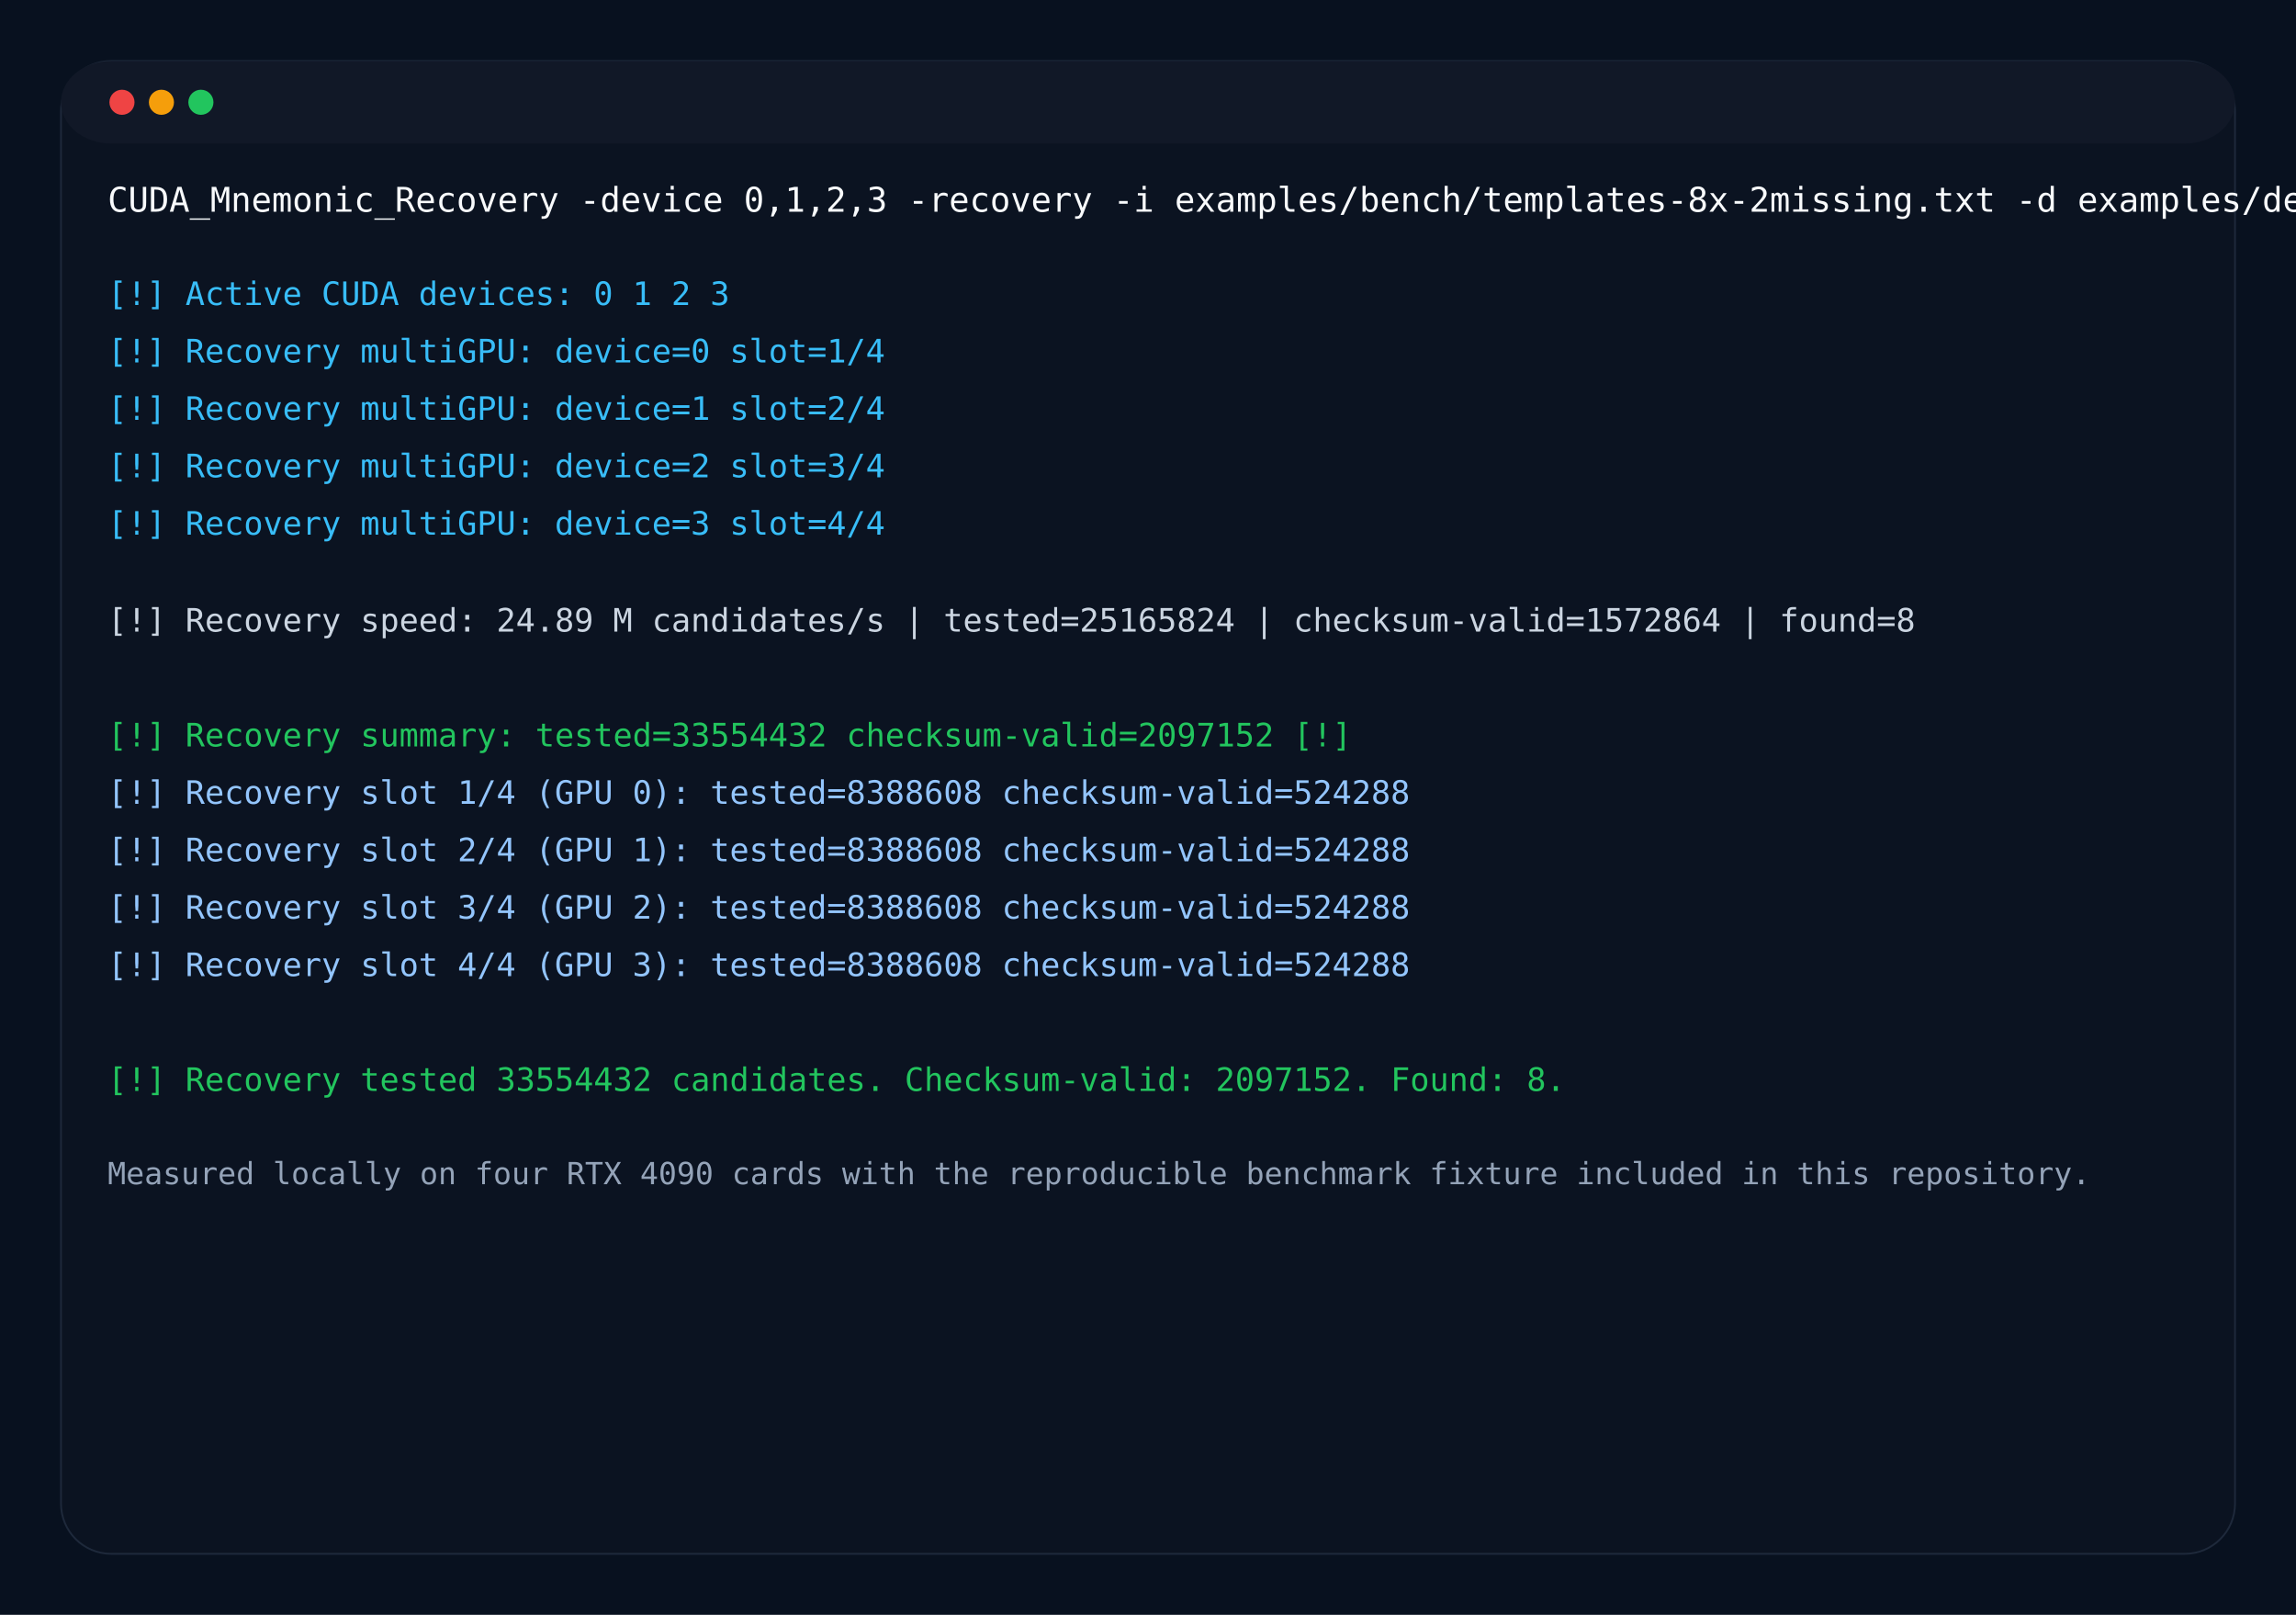
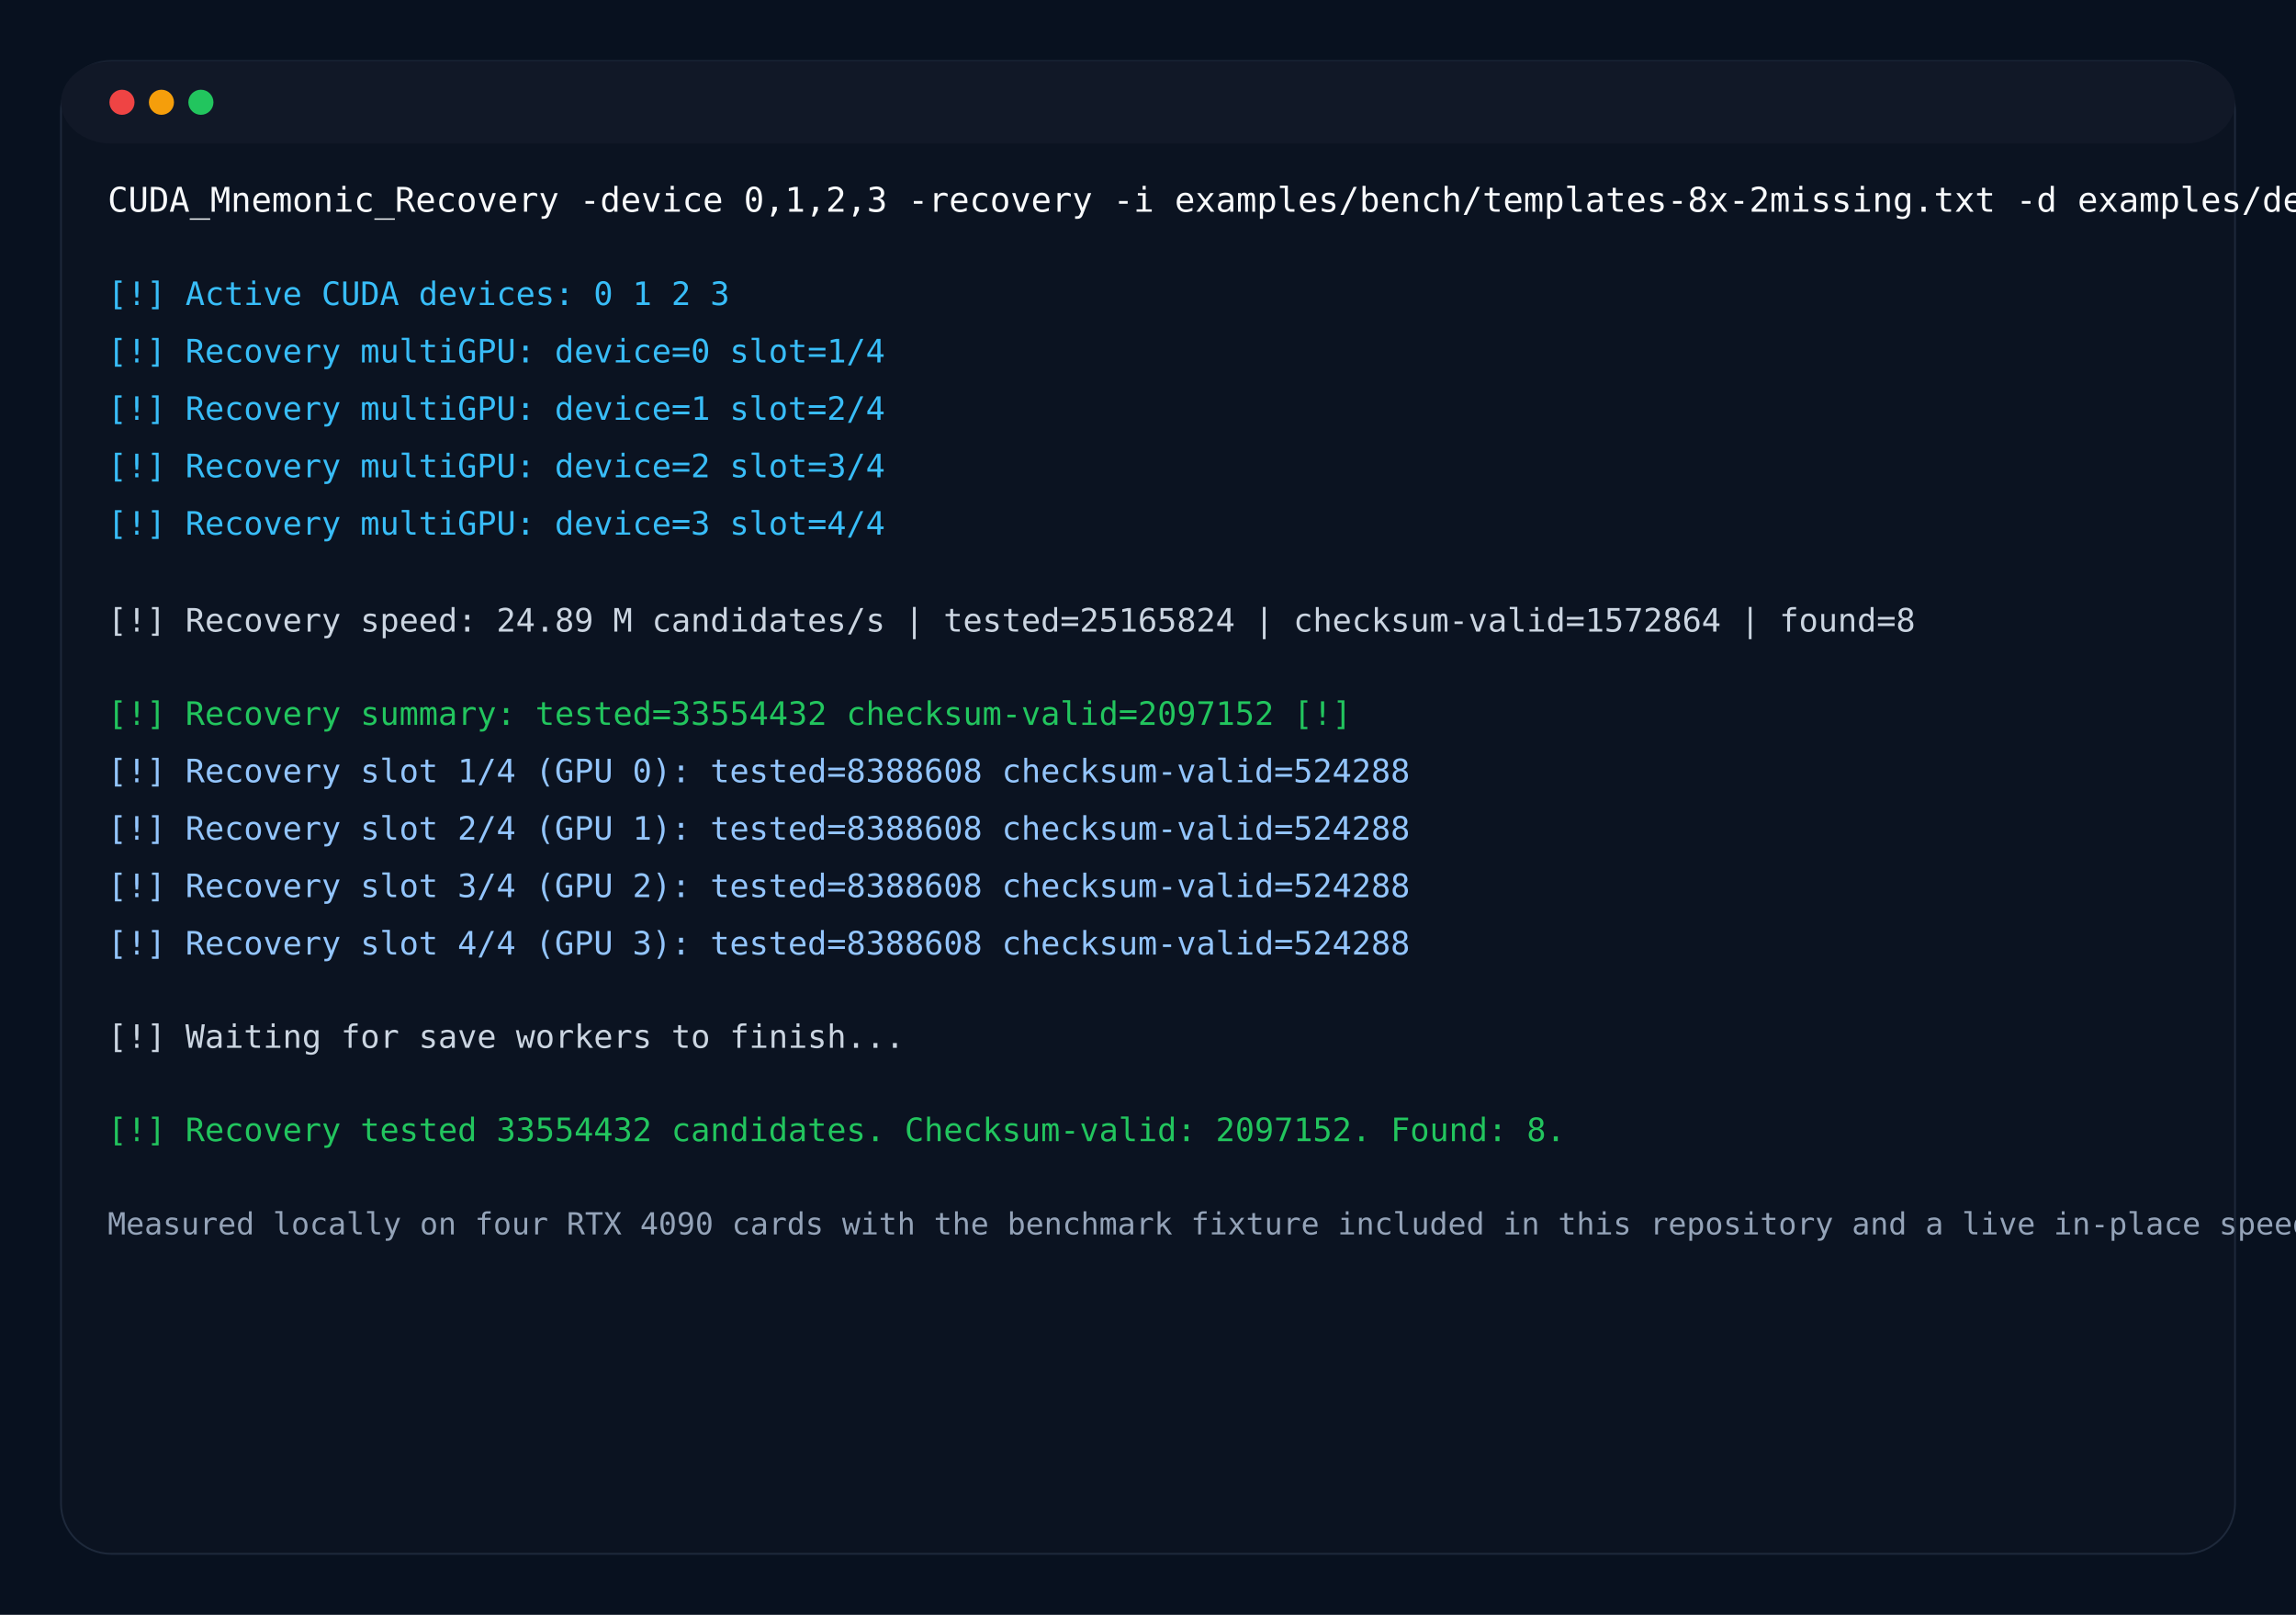
<svg xmlns="http://www.w3.org/2000/svg" width="1280" height="900" viewBox="0 0 1280 900">
  <rect width="1280" height="900" fill="#08111f" />
  <rect x="34" y="34" width="1212" height="832" rx="28" fill="#0b1321" stroke="#1e293b" />
  <rect x="34" y="34" width="1212" height="46" rx="28" fill="#111827" />
  <circle cx="68" cy="57" r="7" fill="#ef4444" />
  <circle cx="90" cy="57" r="7" fill="#f59e0b" />
  <circle cx="112" cy="57" r="7" fill="#22c55e" />
  <text x="60" y="118" fill="#f8fafc" font-family="JetBrains Mono, Consolas, monospace" font-size="19">CUDA_Mnemonic_Recovery -device 0,1,2,3 -recovery -i examples/bench/templates-8x-2missing.txt -d examples/derivations/default.txt -c c -hash d986ed01... -silent</text>
  <text x="60" y="170" fill="#38bdf8" font-family="JetBrains Mono, Consolas, monospace" font-size="18">[!] Active CUDA devices: 0 1 2 3</text>
  <text x="60" y="202" fill="#38bdf8" font-family="JetBrains Mono, Consolas, monospace" font-size="18">[!] Recovery multiGPU: device=0 slot=1/4</text>
  <text x="60" y="234" fill="#38bdf8" font-family="JetBrains Mono, Consolas, monospace" font-size="18">[!] Recovery multiGPU: device=1 slot=2/4</text>
  <text x="60" y="266" fill="#38bdf8" font-family="JetBrains Mono, Consolas, monospace" font-size="18">[!] Recovery multiGPU: device=2 slot=3/4</text>
  <text x="60" y="298" fill="#38bdf8" font-family="JetBrains Mono, Consolas, monospace" font-size="18">[!] Recovery multiGPU: device=3 slot=4/4</text>
  <text x="60" y="352" fill="#cbd5e1" font-family="JetBrains Mono, Consolas, monospace" font-size="18">[!] Recovery speed: 24.89 M candidates/s | tested=25165824 | checksum-valid=1572864 | found=8</text>
-   <text x="60" y="416" fill="#22c55e" font-family="JetBrains Mono, Consolas, monospace" font-size="18">[!] Recovery summary: tested=33554432 checksum-valid=2097152 [!]</text>
-   <text x="60" y="448" fill="#93c5fd" font-family="JetBrains Mono, Consolas, monospace" font-size="18">[!] Recovery slot 1/4 (GPU 0): tested=8388608 checksum-valid=524288</text>
-   <text x="60" y="480" fill="#93c5fd" font-family="JetBrains Mono, Consolas, monospace" font-size="18">[!] Recovery slot 2/4 (GPU 1): tested=8388608 checksum-valid=524288</text>
-   <text x="60" y="512" fill="#93c5fd" font-family="JetBrains Mono, Consolas, monospace" font-size="18">[!] Recovery slot 3/4 (GPU 2): tested=8388608 checksum-valid=524288</text>
-   <text x="60" y="544" fill="#93c5fd" font-family="JetBrains Mono, Consolas, monospace" font-size="18">[!] Recovery slot 4/4 (GPU 3): tested=8388608 checksum-valid=524288</text>
-   <text x="60" y="608" fill="#22c55e" font-family="JetBrains Mono, Consolas, monospace" font-size="18">[!] Recovery tested 33554432 candidates. Checksum-valid: 2097152. Found: 8.</text>
-   <text x="60" y="660" fill="#94a3b8" font-family="JetBrains Mono, Consolas, monospace" font-size="17">Measured locally on four RTX 4090 cards with the reproducible benchmark fixture included in this repository.</text>
+   <text x="60" y="404" fill="#22c55e" font-family="JetBrains Mono, Consolas, monospace" font-size="18">[!] Recovery summary: tested=33554432 checksum-valid=2097152 [!]</text>
+   <text x="60" y="436" fill="#93c5fd" font-family="JetBrains Mono, Consolas, monospace" font-size="18">[!] Recovery slot 1/4 (GPU 0): tested=8388608 checksum-valid=524288</text>
+   <text x="60" y="468" fill="#93c5fd" font-family="JetBrains Mono, Consolas, monospace" font-size="18">[!] Recovery slot 2/4 (GPU 1): tested=8388608 checksum-valid=524288</text>
+   <text x="60" y="500" fill="#93c5fd" font-family="JetBrains Mono, Consolas, monospace" font-size="18">[!] Recovery slot 3/4 (GPU 2): tested=8388608 checksum-valid=524288</text>
+   <text x="60" y="532" fill="#93c5fd" font-family="JetBrains Mono, Consolas, monospace" font-size="18">[!] Recovery slot 4/4 (GPU 3): tested=8388608 checksum-valid=524288</text>
+   <text x="60" y="584" fill="#cbd5e1" font-family="JetBrains Mono, Consolas, monospace" font-size="18">[!] Waiting for save workers to finish...</text>
+   <text x="60" y="636" fill="#22c55e" font-family="JetBrains Mono, Consolas, monospace" font-size="18">[!] Recovery tested 33554432 candidates. Checksum-valid: 2097152. Found: 8.</text>
+   <text x="60" y="688" fill="#94a3b8" font-family="JetBrains Mono, Consolas, monospace" font-size="17">Measured locally on four RTX 4090 cards with the benchmark fixture included in this repository and a live in-place speed line.</text>
</svg>
